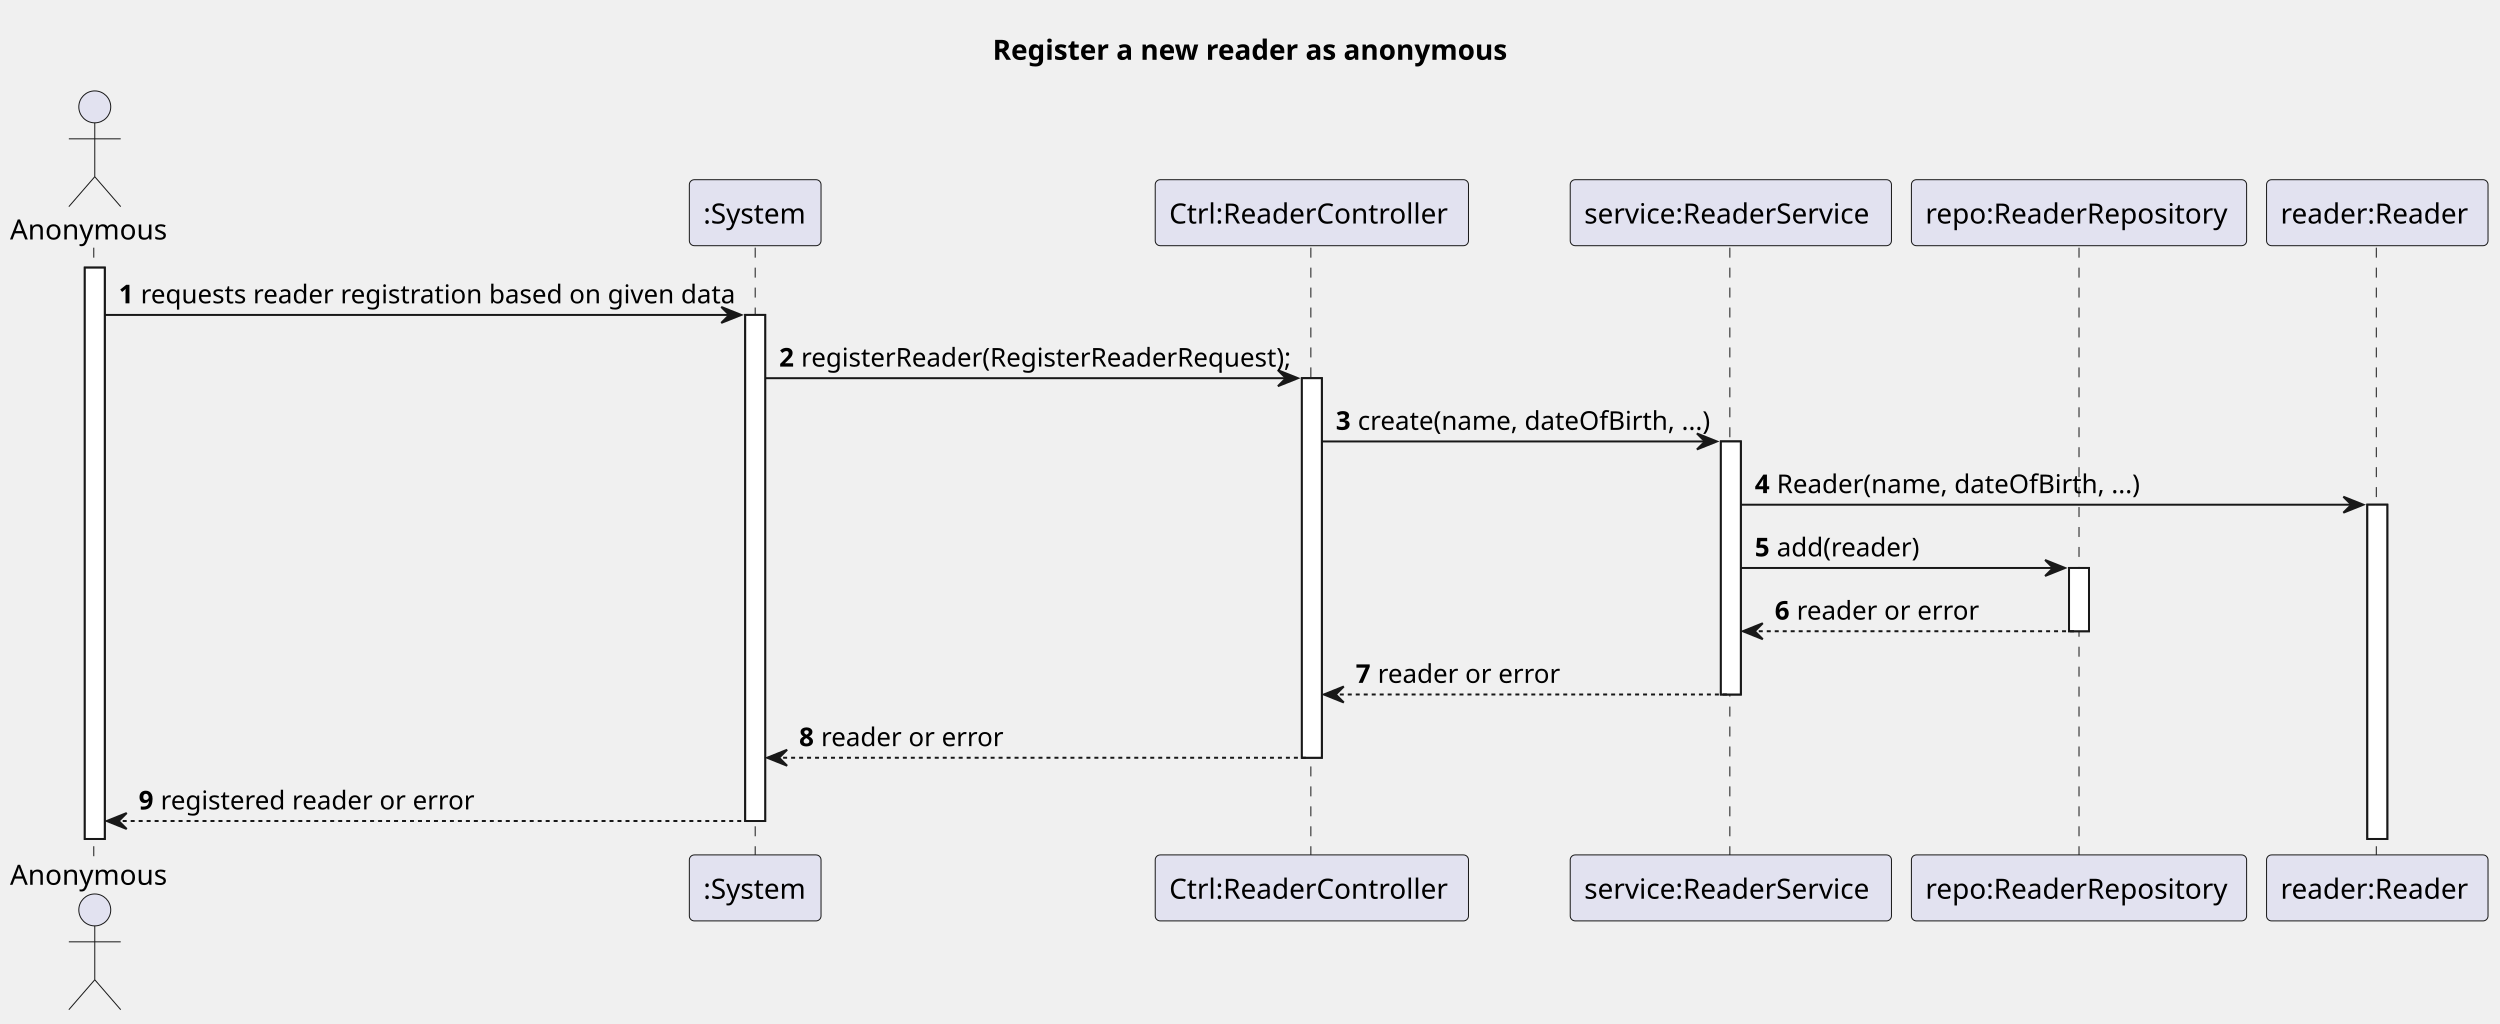
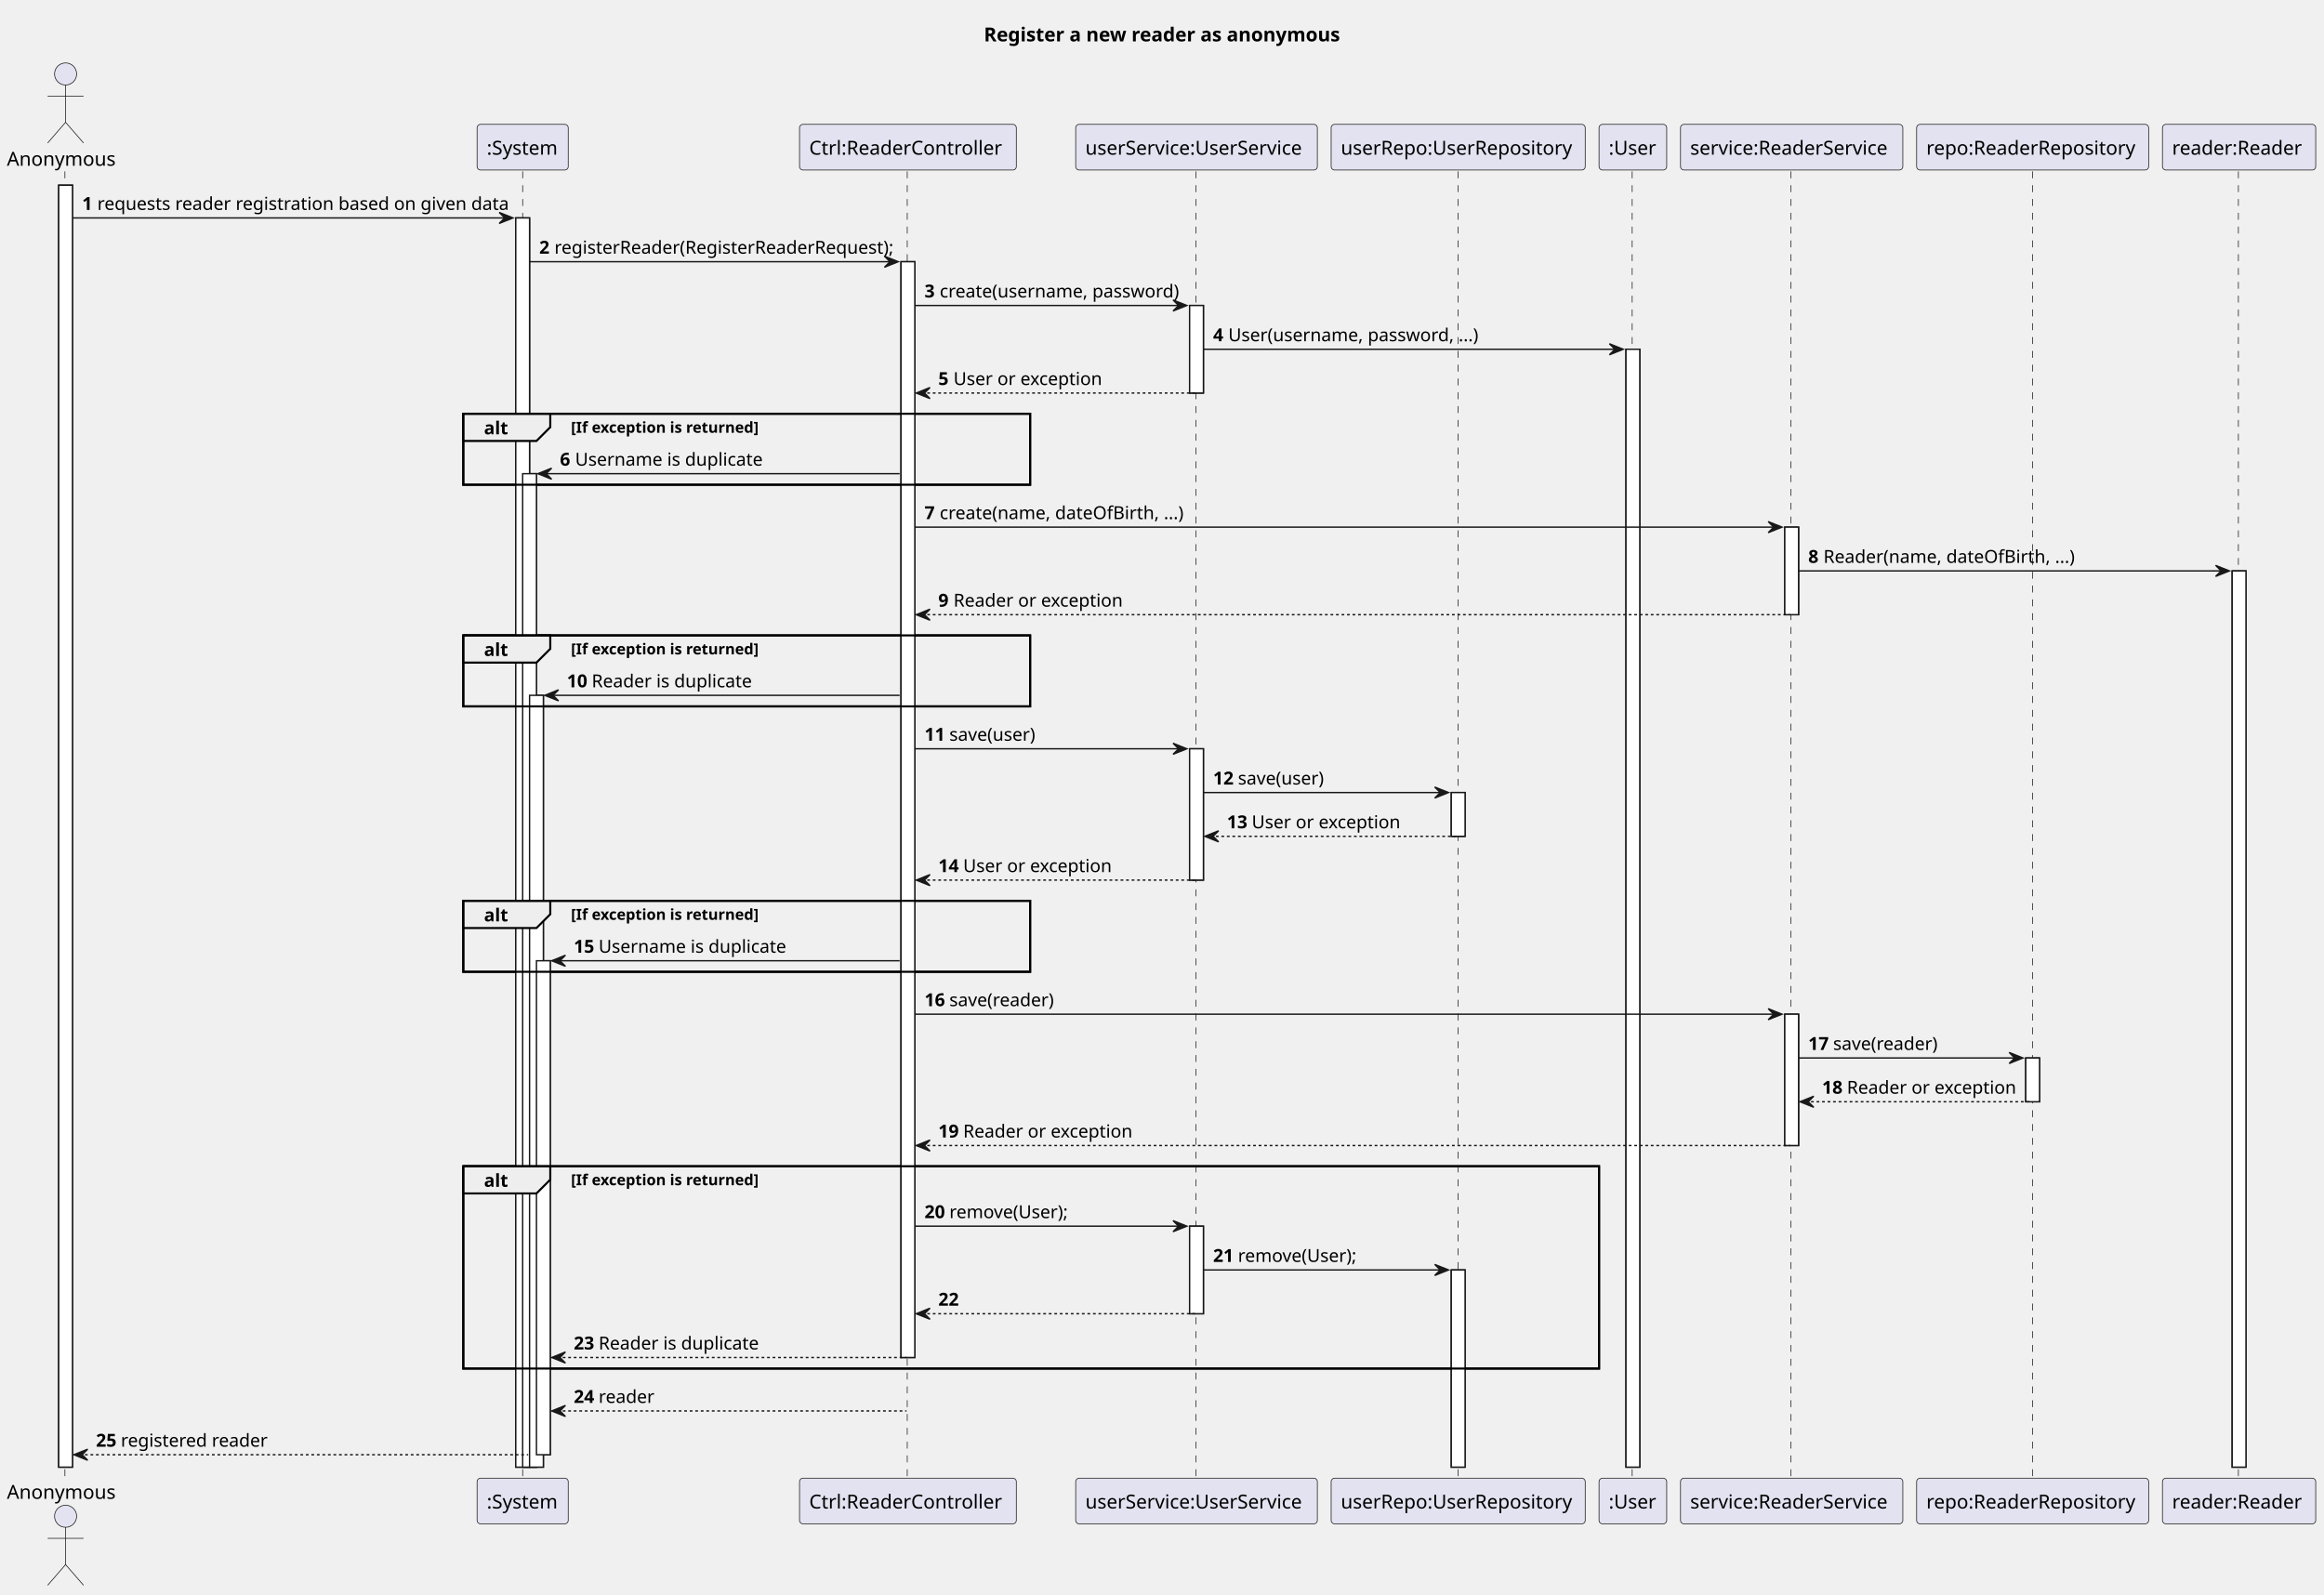
- <svg xmlns="http://www.w3.org/2000/svg" contentStyleType="text/css" height="513px" preserveAspectRatio="none" style="width:1253px;height:513px;background:#FFFFFF;" version="1.1" viewBox="0 0 1253 513" width="1253px" zoomAndPan="magnify">
+ <svg xmlns="http://www.w3.org/2000/svg" contentStyleType="text/css" height="1155px" preserveAspectRatio="none" style="width:1683px;height:1155px;background:#FFFFFF;" version="1.1" viewBox="0 0 1683 1155" width="1683px" zoomAndPan="magnify">
  <defs />
  <g>
-     <text fill="#000000" font-family="sans-serif" font-size="14" font-weight="bold" lengthAdjust="spacing" textLength="256" x="497.5" y="29.966">Register a new reader as anonymous</text>
-     <rect fill="#FFFFFF" height="286.354" style="stroke:#181818;stroke-width:1.0;" width="10" x="42.5" y="134.136" />
-     <rect fill="#FFFFFF" height="253.648" style="stroke:#181818;stroke-width:1.0;" width="10" x="373.5" y="157.842" />
-     <rect fill="#FFFFFF" height="190.236" style="stroke:#181818;stroke-width:1.0;" width="10" x="652.5" y="189.548" />
-     <rect fill="#FFFFFF" height="126.824" style="stroke:#181818;stroke-width:1.0;" width="10" x="862.5" y="221.254" />
-     <rect fill="#FFFFFF" height="31.706" style="stroke:#181818;stroke-width:1.0;" width="10" x="1037" y="284.666" />
-     <rect fill="#FFFFFF" height="167.53" style="stroke:#181818;stroke-width:1.0;" width="10" x="1186.5" y="252.96" />
-     <line style="stroke:#181818;stroke-width:0.5;stroke-dasharray:5.0,5.0;" x1="47" x2="47" y1="124.136" y2="429.49" />
-     <line style="stroke:#181818;stroke-width:0.5;stroke-dasharray:5.0,5.0;" x1="378.5" x2="378.5" y1="124.136" y2="429.49" />
-     <line style="stroke:#181818;stroke-width:0.5;stroke-dasharray:5.0,5.0;" x1="657" x2="657" y1="124.136" y2="429.49" />
-     <line style="stroke:#181818;stroke-width:0.5;stroke-dasharray:5.0,5.0;" x1="867" x2="867" y1="124.136" y2="429.49" />
-     <line style="stroke:#181818;stroke-width:0.5;stroke-dasharray:5.0,5.0;" x1="1042" x2="1042" y1="124.136" y2="429.49" />
-     <line style="stroke:#181818;stroke-width:0.5;stroke-dasharray:5.0,5.0;" x1="1191" x2="1191" y1="124.136" y2="429.49" />
+     <text fill="#000000" font-family="sans-serif" font-size="14" font-weight="bold" lengthAdjust="spacing" textLength="256" x="712.5" y="29.966">Register a new reader as anonymous</text>
+     <rect fill="#FFFFFF" height="928.475" style="stroke:#181818;stroke-width:1.0;" width="10" x="42.5" y="134.136" />
+     <rect fill="#FFFFFF" height="904.769" style="stroke:#181818;stroke-width:1.0;" width="10" x="373.5" y="157.842" />
+     <rect fill="#FFFFFF" height="719.532" style="stroke:#181818;stroke-width:1.0;" width="10" x="378.5" y="343.078" />
+     <rect fill="#FFFFFF" height="559.002" style="stroke:#181818;stroke-width:1.0;" width="10" x="383.5" y="503.608" />
+     <rect fill="#FFFFFF" height="357.766" style="stroke:#181818;stroke-width:1.0;" width="10" x="388.5" y="695.844" />
+     <rect fill="#FFFFFF" height="793.65" style="stroke:#181818;stroke-width:1.0;" width="10" x="652.5" y="189.548" />
+     <rect fill="#FFFFFF" height="63.412" style="stroke:#181818;stroke-width:1.0;" width="10" x="861.5" y="221.254" />
+     <rect fill="#FFFFFF" height="95.118" style="stroke:#181818;stroke-width:1.0;" width="10" x="861.5" y="542.314" />
+     <rect fill="#FFFFFF" height="63.412" style="stroke:#181818;stroke-width:1.0;" width="10" x="861.5" y="888.08" />
+     <rect fill="#FFFFFF" height="31.706" style="stroke:#181818;stroke-width:1.0;" width="10" x="1051" y="574.02" />
+     <rect fill="#FFFFFF" height="142.824" style="stroke:#181818;stroke-width:1.0;" width="10" x="1051" y="919.786" />
+     <rect fill="#FFFFFF" height="809.65" style="stroke:#181818;stroke-width:1.0;" width="10" x="1177.5" y="252.96" />
+     <rect fill="#FFFFFF" height="63.412" style="stroke:#181818;stroke-width:1.0;" width="10" x="1292.5" y="381.784" />
+     <rect fill="#FFFFFF" height="95.118" style="stroke:#181818;stroke-width:1.0;" width="10" x="1292.5" y="734.55" />
+     <rect fill="#FFFFFF" height="31.706" style="stroke:#181818;stroke-width:1.0;" width="10" x="1467" y="766.256" />
+     <rect fill="#FFFFFF" height="649.12" style="stroke:#181818;stroke-width:1.0;" width="10" x="1616.5" y="413.49" />
+     <rect fill="none" height="51.412" style="stroke:#000000;stroke-width:1.5;" width="410.5" x="335.5" y="299.666" />
+     <rect fill="none" height="51.412" style="stroke:#000000;stroke-width:1.5;" width="410.5" x="335.5" y="460.196" />
+     <rect fill="none" height="51.412" style="stroke:#000000;stroke-width:1.5;" width="410.5" x="335.5" y="652.432" />
+     <rect fill="none" height="146.53" style="stroke:#000000;stroke-width:1.5;" width="822.5" x="335.5" y="844.668" />
+     <line style="stroke:#181818;stroke-width:0.5;stroke-dasharray:5.0,5.0;" x1="47" x2="47" y1="124.136" y2="1071.61" />
+     <line style="stroke:#181818;stroke-width:0.5;stroke-dasharray:5.0,5.0;" x1="378.5" x2="378.5" y1="124.136" y2="1071.61" />
+     <line style="stroke:#181818;stroke-width:0.5;stroke-dasharray:5.0,5.0;" x1="657" x2="657" y1="124.136" y2="1071.61" />
+     <line style="stroke:#181818;stroke-width:0.5;stroke-dasharray:5.0,5.0;" x1="866" x2="866" y1="124.136" y2="1071.61" />
+     <line style="stroke:#181818;stroke-width:0.5;stroke-dasharray:5.0,5.0;" x1="1056" x2="1056" y1="124.136" y2="1071.61" />
+     <line style="stroke:#181818;stroke-width:0.5;stroke-dasharray:5.0,5.0;" x1="1182" x2="1182" y1="124.136" y2="1071.61" />
+     <line style="stroke:#181818;stroke-width:0.5;stroke-dasharray:5.0,5.0;" x1="1297" x2="1297" y1="124.136" y2="1071.61" />
+     <line style="stroke:#181818;stroke-width:0.5;stroke-dasharray:5.0,5.0;" x1="1472" x2="1472" y1="124.136" y2="1071.61" />
+     <line style="stroke:#181818;stroke-width:0.5;stroke-dasharray:5.0,5.0;" x1="1621" x2="1621" y1="124.136" y2="1071.61" />
    <text fill="#000000" font-family="sans-serif" font-size="14" lengthAdjust="spacing" textLength="79" x="5" y="120.034">Anonymous</text>
    <ellipse cx="47.5" cy="53.568" fill="#E2E2F0" rx="8" ry="8" style="stroke:#181818;stroke-width:0.5;" />
    <path d="M47.5,61.568 L47.5,88.568 M34.5,69.568 L60.5,69.568 M47.5,88.568 L34.5,103.568 M47.5,88.568 L60.5,103.568 " fill="none" style="stroke:#181818;stroke-width:0.5;" />
-     <text fill="#000000" font-family="sans-serif" font-size="14" lengthAdjust="spacing" textLength="79" x="5" y="443.456">Anonymous</text>
-     <ellipse cx="47.5" cy="456.058" fill="#E2E2F0" rx="8" ry="8" style="stroke:#181818;stroke-width:0.5;" />
-     <path d="M47.5,464.058 L47.5,491.058 M34.5,472.058 L60.5,472.058 M47.5,491.058 L34.5,506.058 M47.5,491.058 L60.5,506.058 " fill="none" style="stroke:#181818;stroke-width:0.5;" />
+     <text fill="#000000" font-family="sans-serif" font-size="14" lengthAdjust="spacing" textLength="79" x="5" y="1085.576">Anonymous</text>
+     <ellipse cx="47.5" cy="1098.178" fill="#E2E2F0" rx="8" ry="8" style="stroke:#181818;stroke-width:0.5;" />
+     <path d="M47.5,1106.178 L47.5,1133.178 M34.5,1114.178 L60.5,1114.178 M47.5,1133.178 L34.5,1148.178 M47.5,1133.178 L60.5,1148.178 " fill="none" style="stroke:#181818;stroke-width:0.5;" />
    <rect fill="#E2E2F0" height="33.068" rx="2.5" ry="2.5" style="stroke:#181818;stroke-width:0.5;" width="66" x="345.5" y="90.068" />
    <text fill="#000000" font-family="sans-serif" font-size="14" lengthAdjust="spacing" textLength="52" x="352.5" y="112.034">:System</text>
-     <rect fill="#E2E2F0" height="33.068" rx="2.5" ry="2.5" style="stroke:#181818;stroke-width:0.5;" width="66" x="345.5" y="428.49" />
-     <text fill="#000000" font-family="sans-serif" font-size="14" lengthAdjust="spacing" textLength="52" x="352.5" y="450.456">:System</text>
+     <rect fill="#E2E2F0" height="33.068" rx="2.5" ry="2.5" style="stroke:#181818;stroke-width:0.5;" width="66" x="345.5" y="1070.61" />
+     <text fill="#000000" font-family="sans-serif" font-size="14" lengthAdjust="spacing" textLength="52" x="352.5" y="1092.576">:System</text>
    <rect fill="#E2E2F0" height="33.068" rx="2.5" ry="2.5" style="stroke:#181818;stroke-width:0.5;" width="157" x="579" y="90.068" />
    <text fill="#000000" font-family="sans-serif" font-size="14" lengthAdjust="spacing" textLength="143" x="586" y="112.034">Ctrl:ReaderController</text>
-     <rect fill="#E2E2F0" height="33.068" rx="2.5" ry="2.5" style="stroke:#181818;stroke-width:0.5;" width="157" x="579" y="428.49" />
-     <text fill="#000000" font-family="sans-serif" font-size="14" lengthAdjust="spacing" textLength="143" x="586" y="450.456">Ctrl:ReaderController</text>
-     <rect fill="#E2E2F0" height="33.068" rx="2.5" ry="2.5" style="stroke:#181818;stroke-width:0.5;" width="161" x="787" y="90.068" />
-     <text fill="#000000" font-family="sans-serif" font-size="14" lengthAdjust="spacing" textLength="147" x="794" y="112.034">service:ReaderService</text>
-     <rect fill="#E2E2F0" height="33.068" rx="2.5" ry="2.5" style="stroke:#181818;stroke-width:0.5;" width="161" x="787" y="428.49" />
-     <text fill="#000000" font-family="sans-serif" font-size="14" lengthAdjust="spacing" textLength="147" x="794" y="450.456">service:ReaderService</text>
-     <rect fill="#E2E2F0" height="33.068" rx="2.5" ry="2.5" style="stroke:#181818;stroke-width:0.5;" width="168" x="958" y="90.068" />
-     <text fill="#000000" font-family="sans-serif" font-size="14" lengthAdjust="spacing" textLength="154" x="965" y="112.034">repo:ReaderRepository</text>
-     <rect fill="#E2E2F0" height="33.068" rx="2.5" ry="2.5" style="stroke:#181818;stroke-width:0.5;" width="168" x="958" y="428.49" />
-     <text fill="#000000" font-family="sans-serif" font-size="14" lengthAdjust="spacing" textLength="154" x="965" y="450.456">repo:ReaderRepository</text>
-     <rect fill="#E2E2F0" height="33.068" rx="2.5" ry="2.5" style="stroke:#181818;stroke-width:0.5;" width="111" x="1136" y="90.068" />
-     <text fill="#000000" font-family="sans-serif" font-size="14" lengthAdjust="spacing" textLength="97" x="1143" y="112.034">reader:Reader</text>
-     <rect fill="#E2E2F0" height="33.068" rx="2.5" ry="2.5" style="stroke:#181818;stroke-width:0.5;" width="111" x="1136" y="428.49" />
-     <text fill="#000000" font-family="sans-serif" font-size="14" lengthAdjust="spacing" textLength="97" x="1143" y="450.456">reader:Reader</text>
-     <rect fill="#FFFFFF" height="286.354" style="stroke:#181818;stroke-width:1.0;" width="10" x="42.5" y="134.136" />
-     <rect fill="#FFFFFF" height="253.648" style="stroke:#181818;stroke-width:1.0;" width="10" x="373.5" y="157.842" />
-     <rect fill="#FFFFFF" height="190.236" style="stroke:#181818;stroke-width:1.0;" width="10" x="652.5" y="189.548" />
-     <rect fill="#FFFFFF" height="126.824" style="stroke:#181818;stroke-width:1.0;" width="10" x="862.5" y="221.254" />
-     <rect fill="#FFFFFF" height="31.706" style="stroke:#181818;stroke-width:1.0;" width="10" x="1037" y="284.666" />
-     <rect fill="#FFFFFF" height="167.53" style="stroke:#181818;stroke-width:1.0;" width="10" x="1186.5" y="252.96" />
+     <rect fill="#E2E2F0" height="33.068" rx="2.5" ry="2.5" style="stroke:#181818;stroke-width:0.5;" width="157" x="579" y="1070.61" />
+     <text fill="#000000" font-family="sans-serif" font-size="14" lengthAdjust="spacing" textLength="143" x="586" y="1092.576">Ctrl:ReaderController</text>
+     <rect fill="#E2E2F0" height="33.068" rx="2.5" ry="2.5" style="stroke:#181818;stroke-width:0.5;" width="175" x="779" y="90.068" />
+     <text fill="#000000" font-family="sans-serif" font-size="14" lengthAdjust="spacing" textLength="161" x="786" y="112.034">userService:UserService</text>
+     <rect fill="#E2E2F0" height="33.068" rx="2.5" ry="2.5" style="stroke:#181818;stroke-width:0.5;" width="175" x="779" y="1070.61" />
+     <text fill="#000000" font-family="sans-serif" font-size="14" lengthAdjust="spacing" textLength="161" x="786" y="1092.576">userService:UserService</text>
+     <rect fill="#E2E2F0" height="33.068" rx="2.5" ry="2.5" style="stroke:#181818;stroke-width:0.5;" width="184" x="964" y="90.068" />
+     <text fill="#000000" font-family="sans-serif" font-size="14" lengthAdjust="spacing" textLength="170" x="971" y="112.034">userRepo:UserRepository</text>
+     <rect fill="#E2E2F0" height="33.068" rx="2.5" ry="2.5" style="stroke:#181818;stroke-width:0.5;" width="184" x="964" y="1070.61" />
+     <text fill="#000000" font-family="sans-serif" font-size="14" lengthAdjust="spacing" textLength="170" x="971" y="1092.576">userRepo:UserRepository</text>
+     <rect fill="#E2E2F0" height="33.068" rx="2.5" ry="2.5" style="stroke:#181818;stroke-width:0.5;" width="49" x="1158" y="90.068" />
+     <text fill="#000000" font-family="sans-serif" font-size="14" lengthAdjust="spacing" textLength="35" x="1165" y="112.034">:User</text>
+     <rect fill="#E2E2F0" height="33.068" rx="2.5" ry="2.5" style="stroke:#181818;stroke-width:0.5;" width="49" x="1158" y="1070.61" />
+     <text fill="#000000" font-family="sans-serif" font-size="14" lengthAdjust="spacing" textLength="35" x="1165" y="1092.576">:User</text>
+     <rect fill="#E2E2F0" height="33.068" rx="2.5" ry="2.5" style="stroke:#181818;stroke-width:0.5;" width="161" x="1217" y="90.068" />
+     <text fill="#000000" font-family="sans-serif" font-size="14" lengthAdjust="spacing" textLength="147" x="1224" y="112.034">service:ReaderService</text>
+     <rect fill="#E2E2F0" height="33.068" rx="2.5" ry="2.5" style="stroke:#181818;stroke-width:0.5;" width="161" x="1217" y="1070.61" />
+     <text fill="#000000" font-family="sans-serif" font-size="14" lengthAdjust="spacing" textLength="147" x="1224" y="1092.576">service:ReaderService</text>
+     <rect fill="#E2E2F0" height="33.068" rx="2.5" ry="2.5" style="stroke:#181818;stroke-width:0.5;" width="168" x="1388" y="90.068" />
+     <text fill="#000000" font-family="sans-serif" font-size="14" lengthAdjust="spacing" textLength="154" x="1395" y="112.034">repo:ReaderRepository</text>
+     <rect fill="#E2E2F0" height="33.068" rx="2.5" ry="2.5" style="stroke:#181818;stroke-width:0.5;" width="168" x="1388" y="1070.61" />
+     <text fill="#000000" font-family="sans-serif" font-size="14" lengthAdjust="spacing" textLength="154" x="1395" y="1092.576">repo:ReaderRepository</text>
+     <rect fill="#E2E2F0" height="33.068" rx="2.5" ry="2.5" style="stroke:#181818;stroke-width:0.5;" width="111" x="1566" y="90.068" />
+     <text fill="#000000" font-family="sans-serif" font-size="14" lengthAdjust="spacing" textLength="97" x="1573" y="112.034">reader:Reader</text>
+     <rect fill="#E2E2F0" height="33.068" rx="2.5" ry="2.5" style="stroke:#181818;stroke-width:0.5;" width="111" x="1566" y="1070.61" />
+     <text fill="#000000" font-family="sans-serif" font-size="14" lengthAdjust="spacing" textLength="97" x="1573" y="1092.576">reader:Reader</text>
+     <rect fill="#FFFFFF" height="928.475" style="stroke:#181818;stroke-width:1.0;" width="10" x="42.5" y="134.136" />
+     <rect fill="#FFFFFF" height="904.769" style="stroke:#181818;stroke-width:1.0;" width="10" x="373.5" y="157.842" />
+     <rect fill="#FFFFFF" height="719.532" style="stroke:#181818;stroke-width:1.0;" width="10" x="378.5" y="343.078" />
+     <rect fill="#FFFFFF" height="559.002" style="stroke:#181818;stroke-width:1.0;" width="10" x="383.5" y="503.608" />
+     <rect fill="#FFFFFF" height="357.766" style="stroke:#181818;stroke-width:1.0;" width="10" x="388.5" y="695.844" />
+     <rect fill="#FFFFFF" height="793.65" style="stroke:#181818;stroke-width:1.0;" width="10" x="652.5" y="189.548" />
+     <rect fill="#FFFFFF" height="63.412" style="stroke:#181818;stroke-width:1.0;" width="10" x="861.5" y="221.254" />
+     <rect fill="#FFFFFF" height="95.118" style="stroke:#181818;stroke-width:1.0;" width="10" x="861.5" y="542.314" />
+     <rect fill="#FFFFFF" height="63.412" style="stroke:#181818;stroke-width:1.0;" width="10" x="861.5" y="888.08" />
+     <rect fill="#FFFFFF" height="31.706" style="stroke:#181818;stroke-width:1.0;" width="10" x="1051" y="574.02" />
+     <rect fill="#FFFFFF" height="142.824" style="stroke:#181818;stroke-width:1.0;" width="10" x="1051" y="919.786" />
+     <rect fill="#FFFFFF" height="809.65" style="stroke:#181818;stroke-width:1.0;" width="10" x="1177.5" y="252.96" />
+     <rect fill="#FFFFFF" height="63.412" style="stroke:#181818;stroke-width:1.0;" width="10" x="1292.5" y="381.784" />
+     <rect fill="#FFFFFF" height="95.118" style="stroke:#181818;stroke-width:1.0;" width="10" x="1292.5" y="734.55" />
+     <rect fill="#FFFFFF" height="31.706" style="stroke:#181818;stroke-width:1.0;" width="10" x="1467" y="766.256" />
+     <rect fill="#FFFFFF" height="649.12" style="stroke:#181818;stroke-width:1.0;" width="10" x="1616.5" y="413.49" />
    <polygon fill="#181818" points="361.5,153.842,371.5,157.842,361.5,161.842,365.5,157.842" style="stroke:#181818;stroke-width:1.0;" />
    <line style="stroke:#181818;stroke-width:1.0;" x1="52.5" x2="367.5" y1="157.842" y2="157.842" />
    <text fill="#000000" font-family="sans-serif" font-size="13" font-weight="bold" lengthAdjust="spacing" textLength="7" x="59.5" y="152.033">1</text>
    <text fill="#000000" font-family="sans-serif" font-size="13" lengthAdjust="spacing" textLength="291" x="70.5" y="152.033">requests reader registration based on given data</text>
    <polygon fill="#181818" points="640.5,185.548,650.5,189.548,640.5,193.548,644.5,189.548" style="stroke:#181818;stroke-width:1.0;" />
    <line style="stroke:#181818;stroke-width:1.0;" x1="383.5" x2="646.5" y1="189.548" y2="189.548" />
    <text fill="#000000" font-family="sans-serif" font-size="13" font-weight="bold" lengthAdjust="spacing" textLength="7" x="390.5" y="183.739">2</text>
    <text fill="#000000" font-family="sans-serif" font-size="13" lengthAdjust="spacing" textLength="239" x="401.5" y="183.739">registerReader(RegisterReaderRequest);</text>
-     <polygon fill="#181818" points="850.5,217.254,860.5,221.254,850.5,225.254,854.5,221.254" style="stroke:#181818;stroke-width:1.0;" />
-     <line style="stroke:#181818;stroke-width:1.0;" x1="662.5" x2="856.5" y1="221.254" y2="221.254" />
+     <polygon fill="#181818" points="849.5,217.254,859.5,221.254,849.5,225.254,853.5,221.254" style="stroke:#181818;stroke-width:1.0;" />
+     <line style="stroke:#181818;stroke-width:1.0;" x1="662.5" x2="855.5" y1="221.254" y2="221.254" />
    <text fill="#000000" font-family="sans-serif" font-size="13" font-weight="bold" lengthAdjust="spacing" textLength="7" x="669.5" y="215.445">3</text>
-     <text fill="#000000" font-family="sans-serif" font-size="13" lengthAdjust="spacing" textLength="170" x="680.5" y="215.445">create(name, dateOfBirth, ...)</text>
-     <polygon fill="#181818" points="1174.5,248.96,1184.5,252.96,1174.5,256.96,1178.5,252.96" style="stroke:#181818;stroke-width:1.0;" />
-     <line style="stroke:#181818;stroke-width:1.0;" x1="872.5" x2="1180.5" y1="252.96" y2="252.96" />
-     <text fill="#000000" font-family="sans-serif" font-size="13" font-weight="bold" lengthAdjust="spacing" textLength="7" x="879.5" y="247.151">4</text>
-     <text fill="#000000" font-family="sans-serif" font-size="13" lengthAdjust="spacing" textLength="175" x="890.5" y="247.151">Reader(name, dateOfBirth, ...)</text>
-     <polygon fill="#181818" points="1025,280.666,1035,284.666,1025,288.666,1029,284.666" style="stroke:#181818;stroke-width:1.0;" />
-     <line style="stroke:#181818;stroke-width:1.0;" x1="872.5" x2="1031" y1="284.666" y2="284.666" />
-     <text fill="#000000" font-family="sans-serif" font-size="13" font-weight="bold" lengthAdjust="spacing" textLength="7" x="879.5" y="278.857">5</text>
-     <text fill="#000000" font-family="sans-serif" font-size="13" lengthAdjust="spacing" textLength="70" x="890.5" y="278.857">add(reader)</text>
-     <polygon fill="#181818" points="883.5,312.372,873.5,316.372,883.5,320.372,879.5,316.372" style="stroke:#181818;stroke-width:1.0;" />
-     <line style="stroke:#181818;stroke-width:1.0;stroke-dasharray:2.0,2.0;" x1="877.5" x2="1041" y1="316.372" y2="316.372" />
-     <text fill="#000000" font-family="sans-serif" font-size="13" font-weight="bold" lengthAdjust="spacing" textLength="7" x="889.5" y="310.563">6</text>
-     <text fill="#000000" font-family="sans-serif" font-size="13" lengthAdjust="spacing" textLength="88" x="900.5" y="310.563">reader or error</text>
-     <polygon fill="#181818" points="673.5,344.078,663.5,348.078,673.5,352.078,669.5,348.078" style="stroke:#181818;stroke-width:1.0;" />
-     <line style="stroke:#181818;stroke-width:1.0;stroke-dasharray:2.0,2.0;" x1="667.5" x2="866.5" y1="348.078" y2="348.078" />
-     <text fill="#000000" font-family="sans-serif" font-size="13" font-weight="bold" lengthAdjust="spacing" textLength="7" x="679.5" y="342.269">7</text>
-     <text fill="#000000" font-family="sans-serif" font-size="13" lengthAdjust="spacing" textLength="88" x="690.5" y="342.269">reader or error</text>
-     <polygon fill="#181818" points="394.5,375.784,384.5,379.784,394.5,383.784,390.5,379.784" style="stroke:#181818;stroke-width:1.0;" />
-     <line style="stroke:#181818;stroke-width:1.0;stroke-dasharray:2.0,2.0;" x1="388.5" x2="656.5" y1="379.784" y2="379.784" />
-     <text fill="#000000" font-family="sans-serif" font-size="13" font-weight="bold" lengthAdjust="spacing" textLength="7" x="400.5" y="373.975">8</text>
-     <text fill="#000000" font-family="sans-serif" font-size="13" lengthAdjust="spacing" textLength="88" x="411.5" y="373.975">reader or error</text>
-     <polygon fill="#181818" points="63.5,407.49,53.5,411.49,63.5,415.49,59.5,411.49" style="stroke:#181818;stroke-width:1.0;" />
-     <line style="stroke:#181818;stroke-width:1.0;stroke-dasharray:2.0,2.0;" x1="57.5" x2="377.5" y1="411.49" y2="411.49" />
-     <text fill="#000000" font-family="sans-serif" font-size="13" font-weight="bold" lengthAdjust="spacing" textLength="7" x="69.5" y="405.681">9</text>
-     <text fill="#000000" font-family="sans-serif" font-size="13" lengthAdjust="spacing" textLength="152" x="80.5" y="405.681">registered reader or error</text>
+     <text fill="#000000" font-family="sans-serif" font-size="13" lengthAdjust="spacing" textLength="169" x="680.5" y="215.445">create(username, password)</text>
+     <polygon fill="#181818" points="1165.5,248.96,1175.5,252.96,1165.5,256.96,1169.5,252.96" style="stroke:#181818;stroke-width:1.0;" />
+     <line style="stroke:#181818;stroke-width:1.0;" x1="871.5" x2="1171.5" y1="252.96" y2="252.96" />
+     <text fill="#000000" font-family="sans-serif" font-size="13" font-weight="bold" lengthAdjust="spacing" textLength="7" x="878.5" y="247.151">4</text>
+     <text fill="#000000" font-family="sans-serif" font-size="13" lengthAdjust="spacing" textLength="175" x="889.5" y="247.151">User(username, password, ...)</text>
+     <polygon fill="#181818" points="673.5,280.666,663.5,284.666,673.5,288.666,669.5,284.666" style="stroke:#181818;stroke-width:1.0;" />
+     <line style="stroke:#181818;stroke-width:1.0;stroke-dasharray:2.0,2.0;" x1="667.5" x2="865.5" y1="284.666" y2="284.666" />
+     <text fill="#000000" font-family="sans-serif" font-size="13" font-weight="bold" lengthAdjust="spacing" textLength="7" x="679.5" y="278.857">5</text>
+     <text fill="#000000" font-family="sans-serif" font-size="13" lengthAdjust="spacing" textLength="106" x="690.5" y="278.857">User or exception</text>
+     <path d="M335.5,299.666 L398.5,299.666 L398.5,309.372 L388.5,319.372 L335.5,319.372 L335.5,299.666 " fill="#EEEEEE" style="stroke:#000000;stroke-width:1.5;" />
+     <rect fill="none" height="51.412" style="stroke:#000000;stroke-width:1.5;" width="410.5" x="335.5" y="299.666" />
+     <text fill="#000000" font-family="sans-serif" font-size="13" font-weight="bold" lengthAdjust="spacing" textLength="18" x="350.5" y="314.563">alt</text>
+     <text fill="#000000" font-family="sans-serif" font-size="11" font-weight="bold" lengthAdjust="spacing" textLength="138" x="413.5" y="313.425">[If exception is returned]</text>
+     <polygon fill="#181818" points="399.5,339.078,389.5,343.078,399.5,347.078,395.5,343.078" style="stroke:#181818;stroke-width:1.0;" />
+     <line style="stroke:#181818;stroke-width:1.0;" x1="393.5" x2="651.5" y1="343.078" y2="343.078" />
+     <text fill="#000000" font-family="sans-serif" font-size="13" font-weight="bold" lengthAdjust="spacing" textLength="7" x="405.5" y="337.269">6</text>
+     <text fill="#000000" font-family="sans-serif" font-size="13" lengthAdjust="spacing" textLength="132" x="416.5" y="337.269">Username is duplicate</text>
+     <polygon fill="#181818" points="1280.5,377.784,1290.5,381.784,1280.5,385.784,1284.5,381.784" style="stroke:#181818;stroke-width:1.0;" />
+     <line style="stroke:#181818;stroke-width:1.0;" x1="662.5" x2="1286.5" y1="381.784" y2="381.784" />
+     <text fill="#000000" font-family="sans-serif" font-size="13" font-weight="bold" lengthAdjust="spacing" textLength="7" x="669.5" y="375.975">7</text>
+     <text fill="#000000" font-family="sans-serif" font-size="13" lengthAdjust="spacing" textLength="170" x="680.5" y="375.975">create(name, dateOfBirth, ...)</text>
+     <polygon fill="#181818" points="1604.5,409.49,1614.5,413.49,1604.5,417.49,1608.5,413.49" style="stroke:#181818;stroke-width:1.0;" />
+     <line style="stroke:#181818;stroke-width:1.0;" x1="1302.5" x2="1610.5" y1="413.49" y2="413.49" />
+     <text fill="#000000" font-family="sans-serif" font-size="13" font-weight="bold" lengthAdjust="spacing" textLength="7" x="1309.5" y="407.681">8</text>
+     <text fill="#000000" font-family="sans-serif" font-size="13" lengthAdjust="spacing" textLength="175" x="1320.5" y="407.681">Reader(name, dateOfBirth, ...)</text>
+     <polygon fill="#181818" points="673.5,441.196,663.5,445.196,673.5,449.196,669.5,445.196" style="stroke:#181818;stroke-width:1.0;" />
+     <line style="stroke:#181818;stroke-width:1.0;stroke-dasharray:2.0,2.0;" x1="667.5" x2="1296.5" y1="445.196" y2="445.196" />
+     <text fill="#000000" font-family="sans-serif" font-size="13" font-weight="bold" lengthAdjust="spacing" textLength="7" x="679.5" y="439.387">9</text>
+     <text fill="#000000" font-family="sans-serif" font-size="13" lengthAdjust="spacing" textLength="120" x="690.5" y="439.387">Reader or exception</text>
+     <path d="M335.5,460.196 L398.5,460.196 L398.5,469.902 L388.5,479.902 L335.5,479.902 L335.5,460.196 " fill="#EEEEEE" style="stroke:#000000;stroke-width:1.5;" />
+     <rect fill="none" height="51.412" style="stroke:#000000;stroke-width:1.5;" width="410.5" x="335.5" y="460.196" />
+     <text fill="#000000" font-family="sans-serif" font-size="13" font-weight="bold" lengthAdjust="spacing" textLength="18" x="350.5" y="475.093">alt</text>
+     <text fill="#000000" font-family="sans-serif" font-size="11" font-weight="bold" lengthAdjust="spacing" textLength="138" x="413.5" y="473.955">[If exception is returned]</text>
+     <polygon fill="#181818" points="404.5,499.608,394.5,503.608,404.5,507.608,400.5,503.608" style="stroke:#181818;stroke-width:1.0;" />
+     <line style="stroke:#181818;stroke-width:1.0;" x1="398.5" x2="651.5" y1="503.608" y2="503.608" />
+     <text fill="#000000" font-family="sans-serif" font-size="13" font-weight="bold" lengthAdjust="spacing" textLength="14" x="410.5" y="497.799">10</text>
+     <text fill="#000000" font-family="sans-serif" font-size="13" lengthAdjust="spacing" textLength="112" x="428.5" y="497.799">Reader is duplicate</text>
+     <polygon fill="#181818" points="849.5,538.314,859.5,542.314,849.5,546.314,853.5,542.314" style="stroke:#181818;stroke-width:1.0;" />
+     <line style="stroke:#181818;stroke-width:1.0;" x1="662.5" x2="855.5" y1="542.314" y2="542.314" />
+     <text fill="#000000" font-family="sans-serif" font-size="13" font-weight="bold" lengthAdjust="spacing" textLength="14" x="669.5" y="536.505">11</text>
+     <text fill="#000000" font-family="sans-serif" font-size="13" lengthAdjust="spacing" textLength="61" x="687.5" y="536.505">save(user)</text>
+     <polygon fill="#181818" points="1039,570.02,1049,574.02,1039,578.02,1043,574.02" style="stroke:#181818;stroke-width:1.0;" />
+     <line style="stroke:#181818;stroke-width:1.0;" x1="871.5" x2="1045" y1="574.02" y2="574.02" />
+     <text fill="#000000" font-family="sans-serif" font-size="13" font-weight="bold" lengthAdjust="spacing" textLength="14" x="878.5" y="568.211">12</text>
+     <text fill="#000000" font-family="sans-serif" font-size="13" lengthAdjust="spacing" textLength="61" x="896.5" y="568.211">save(user)</text>
+     <polygon fill="#181818" points="882.5,601.726,872.5,605.726,882.5,609.726,878.5,605.726" style="stroke:#181818;stroke-width:1.0;" />
+     <line style="stroke:#181818;stroke-width:1.0;stroke-dasharray:2.0,2.0;" x1="876.5" x2="1055" y1="605.726" y2="605.726" />
+     <text fill="#000000" font-family="sans-serif" font-size="13" font-weight="bold" lengthAdjust="spacing" textLength="14" x="888.5" y="599.917">13</text>
+     <text fill="#000000" font-family="sans-serif" font-size="13" lengthAdjust="spacing" textLength="106" x="906.5" y="599.917">User or exception</text>
+     <polygon fill="#181818" points="673.5,633.432,663.5,637.432,673.5,641.432,669.5,637.432" style="stroke:#181818;stroke-width:1.0;" />
+     <line style="stroke:#181818;stroke-width:1.0;stroke-dasharray:2.0,2.0;" x1="667.5" x2="865.5" y1="637.432" y2="637.432" />
+     <text fill="#000000" font-family="sans-serif" font-size="13" font-weight="bold" lengthAdjust="spacing" textLength="14" x="679.5" y="631.623">14</text>
+     <text fill="#000000" font-family="sans-serif" font-size="13" lengthAdjust="spacing" textLength="106" x="697.5" y="631.623">User or exception</text>
+     <path d="M335.5,652.432 L398.5,652.432 L398.5,662.138 L388.5,672.138 L335.5,672.138 L335.5,652.432 " fill="#EEEEEE" style="stroke:#000000;stroke-width:1.5;" />
+     <rect fill="none" height="51.412" style="stroke:#000000;stroke-width:1.5;" width="410.5" x="335.5" y="652.432" />
+     <text fill="#000000" font-family="sans-serif" font-size="13" font-weight="bold" lengthAdjust="spacing" textLength="18" x="350.5" y="667.329">alt</text>
+     <text fill="#000000" font-family="sans-serif" font-size="11" font-weight="bold" lengthAdjust="spacing" textLength="138" x="413.5" y="666.191">[If exception is returned]</text>
+     <polygon fill="#181818" points="409.5,691.844,399.5,695.844,409.5,699.844,405.5,695.844" style="stroke:#181818;stroke-width:1.0;" />
+     <line style="stroke:#181818;stroke-width:1.0;" x1="403.5" x2="651.5" y1="695.844" y2="695.844" />
+     <text fill="#000000" font-family="sans-serif" font-size="13" font-weight="bold" lengthAdjust="spacing" textLength="14" x="415.5" y="690.035">15</text>
+     <text fill="#000000" font-family="sans-serif" font-size="13" lengthAdjust="spacing" textLength="132" x="433.5" y="690.035">Username is duplicate</text>
+     <polygon fill="#181818" points="1280.5,730.55,1290.5,734.55,1280.5,738.55,1284.5,734.55" style="stroke:#181818;stroke-width:1.0;" />
+     <line style="stroke:#181818;stroke-width:1.0;" x1="662.5" x2="1286.5" y1="734.55" y2="734.55" />
+     <text fill="#000000" font-family="sans-serif" font-size="13" font-weight="bold" lengthAdjust="spacing" textLength="14" x="669.5" y="728.741">16</text>
+     <text fill="#000000" font-family="sans-serif" font-size="13" lengthAdjust="spacing" textLength="74" x="687.5" y="728.741">save(reader)</text>
+     <polygon fill="#181818" points="1455,762.256,1465,766.256,1455,770.256,1459,766.256" style="stroke:#181818;stroke-width:1.0;" />
+     <line style="stroke:#181818;stroke-width:1.0;" x1="1302.5" x2="1461" y1="766.256" y2="766.256" />
+     <text fill="#000000" font-family="sans-serif" font-size="13" font-weight="bold" lengthAdjust="spacing" textLength="14" x="1309.5" y="760.447">17</text>
+     <text fill="#000000" font-family="sans-serif" font-size="13" lengthAdjust="spacing" textLength="74" x="1327.5" y="760.447">save(reader)</text>
+     <polygon fill="#181818" points="1313.5,793.962,1303.5,797.962,1313.5,801.962,1309.5,797.962" style="stroke:#181818;stroke-width:1.0;" />
+     <line style="stroke:#181818;stroke-width:1.0;stroke-dasharray:2.0,2.0;" x1="1307.5" x2="1471" y1="797.962" y2="797.962" />
+     <text fill="#000000" font-family="sans-serif" font-size="13" font-weight="bold" lengthAdjust="spacing" textLength="14" x="1319.5" y="792.153">18</text>
+     <text fill="#000000" font-family="sans-serif" font-size="13" lengthAdjust="spacing" textLength="120" x="1337.5" y="792.153">Reader or exception</text>
+     <polygon fill="#181818" points="673.5,825.668,663.5,829.668,673.5,833.668,669.5,829.668" style="stroke:#181818;stroke-width:1.0;" />
+     <line style="stroke:#181818;stroke-width:1.0;stroke-dasharray:2.0,2.0;" x1="667.5" x2="1296.5" y1="829.668" y2="829.668" />
+     <text fill="#000000" font-family="sans-serif" font-size="13" font-weight="bold" lengthAdjust="spacing" textLength="14" x="679.5" y="823.859">19</text>
+     <text fill="#000000" font-family="sans-serif" font-size="13" lengthAdjust="spacing" textLength="120" x="697.5" y="823.859">Reader or exception</text>
+     <path d="M335.5,844.668 L398.5,844.668 L398.5,854.374 L388.5,864.374 L335.5,864.374 L335.5,844.668 " fill="#EEEEEE" style="stroke:#000000;stroke-width:1.5;" />
+     <rect fill="none" height="146.53" style="stroke:#000000;stroke-width:1.5;" width="822.5" x="335.5" y="844.668" />
+     <text fill="#000000" font-family="sans-serif" font-size="13" font-weight="bold" lengthAdjust="spacing" textLength="18" x="350.5" y="859.565">alt</text>
+     <text fill="#000000" font-family="sans-serif" font-size="11" font-weight="bold" lengthAdjust="spacing" textLength="138" x="413.5" y="858.427">[If exception is returned]</text>
+     <polygon fill="#181818" points="849.5,884.08,859.5,888.08,849.5,892.08,853.5,888.08" style="stroke:#181818;stroke-width:1.0;" />
+     <line style="stroke:#181818;stroke-width:1.0;" x1="662.5" x2="855.5" y1="888.08" y2="888.08" />
+     <text fill="#000000" font-family="sans-serif" font-size="13" font-weight="bold" lengthAdjust="spacing" textLength="14" x="669.5" y="882.271">20</text>
+     <text fill="#000000" font-family="sans-serif" font-size="13" lengthAdjust="spacing" textLength="85" x="687.5" y="882.271">remove(User);</text>
+     <polygon fill="#181818" points="1039,915.786,1049,919.786,1039,923.786,1043,919.786" style="stroke:#181818;stroke-width:1.0;" />
+     <line style="stroke:#181818;stroke-width:1.0;" x1="871.5" x2="1045" y1="919.786" y2="919.786" />
+     <text fill="#000000" font-family="sans-serif" font-size="13" font-weight="bold" lengthAdjust="spacing" textLength="14" x="878.5" y="913.977">21</text>
+     <text fill="#000000" font-family="sans-serif" font-size="13" lengthAdjust="spacing" textLength="85" x="896.5" y="913.977">remove(User);</text>
+     <polygon fill="#181818" points="673.5,947.492,663.5,951.492,673.5,955.492,669.5,951.492" style="stroke:#181818;stroke-width:1.0;" />
+     <line style="stroke:#181818;stroke-width:1.0;stroke-dasharray:2.0,2.0;" x1="667.5" x2="865.5" y1="951.492" y2="951.492" />
+     <text fill="#000000" font-family="sans-serif" font-size="13" font-weight="bold" lengthAdjust="spacing" textLength="14" x="679.5" y="945.683">22</text>
+     <text fill="#000000" font-family="sans-serif" font-size="13" lengthAdjust="spacing" textLength="3" x="697.5" y="945.683"> </text>
+     <polygon fill="#181818" points="409.5,979.198,399.5,983.198,409.5,987.198,405.5,983.198" style="stroke:#181818;stroke-width:1.0;" />
+     <line style="stroke:#181818;stroke-width:1.0;stroke-dasharray:2.0,2.0;" x1="403.5" x2="656.5" y1="983.198" y2="983.198" />
+     <text fill="#000000" font-family="sans-serif" font-size="13" font-weight="bold" lengthAdjust="spacing" textLength="14" x="415.5" y="977.389">23</text>
+     <text fill="#000000" font-family="sans-serif" font-size="13" lengthAdjust="spacing" textLength="112" x="433.5" y="977.389">Reader is duplicate</text>
+     <polygon fill="#181818" points="409.5,1017.904,399.5,1021.904,409.5,1025.904,405.5,1021.904" style="stroke:#181818;stroke-width:1.0;" />
+     <line style="stroke:#181818;stroke-width:1.0;stroke-dasharray:2.0,2.0;" x1="403.5" x2="656.5" y1="1021.904" y2="1021.904" />
+     <text fill="#000000" font-family="sans-serif" font-size="13" font-weight="bold" lengthAdjust="spacing" textLength="14" x="415.5" y="1016.095">24</text>
+     <text fill="#000000" font-family="sans-serif" font-size="13" lengthAdjust="spacing" textLength="39" x="433.5" y="1016.095">reader</text>
+     <polygon fill="#181818" points="63.5,1049.61,53.5,1053.61,63.5,1057.61,59.5,1053.61" style="stroke:#181818;stroke-width:1.0;" />
+     <line style="stroke:#181818;stroke-width:1.0;stroke-dasharray:2.0,2.0;" x1="57.5" x2="382.5" y1="1053.61" y2="1053.61" />
+     <text fill="#000000" font-family="sans-serif" font-size="13" font-weight="bold" lengthAdjust="spacing" textLength="14" x="69.5" y="1047.801">25</text>
+     <text fill="#000000" font-family="sans-serif" font-size="13" lengthAdjust="spacing" textLength="103" x="87.5" y="1047.801">registered reader</text>
  </g>
</svg>
